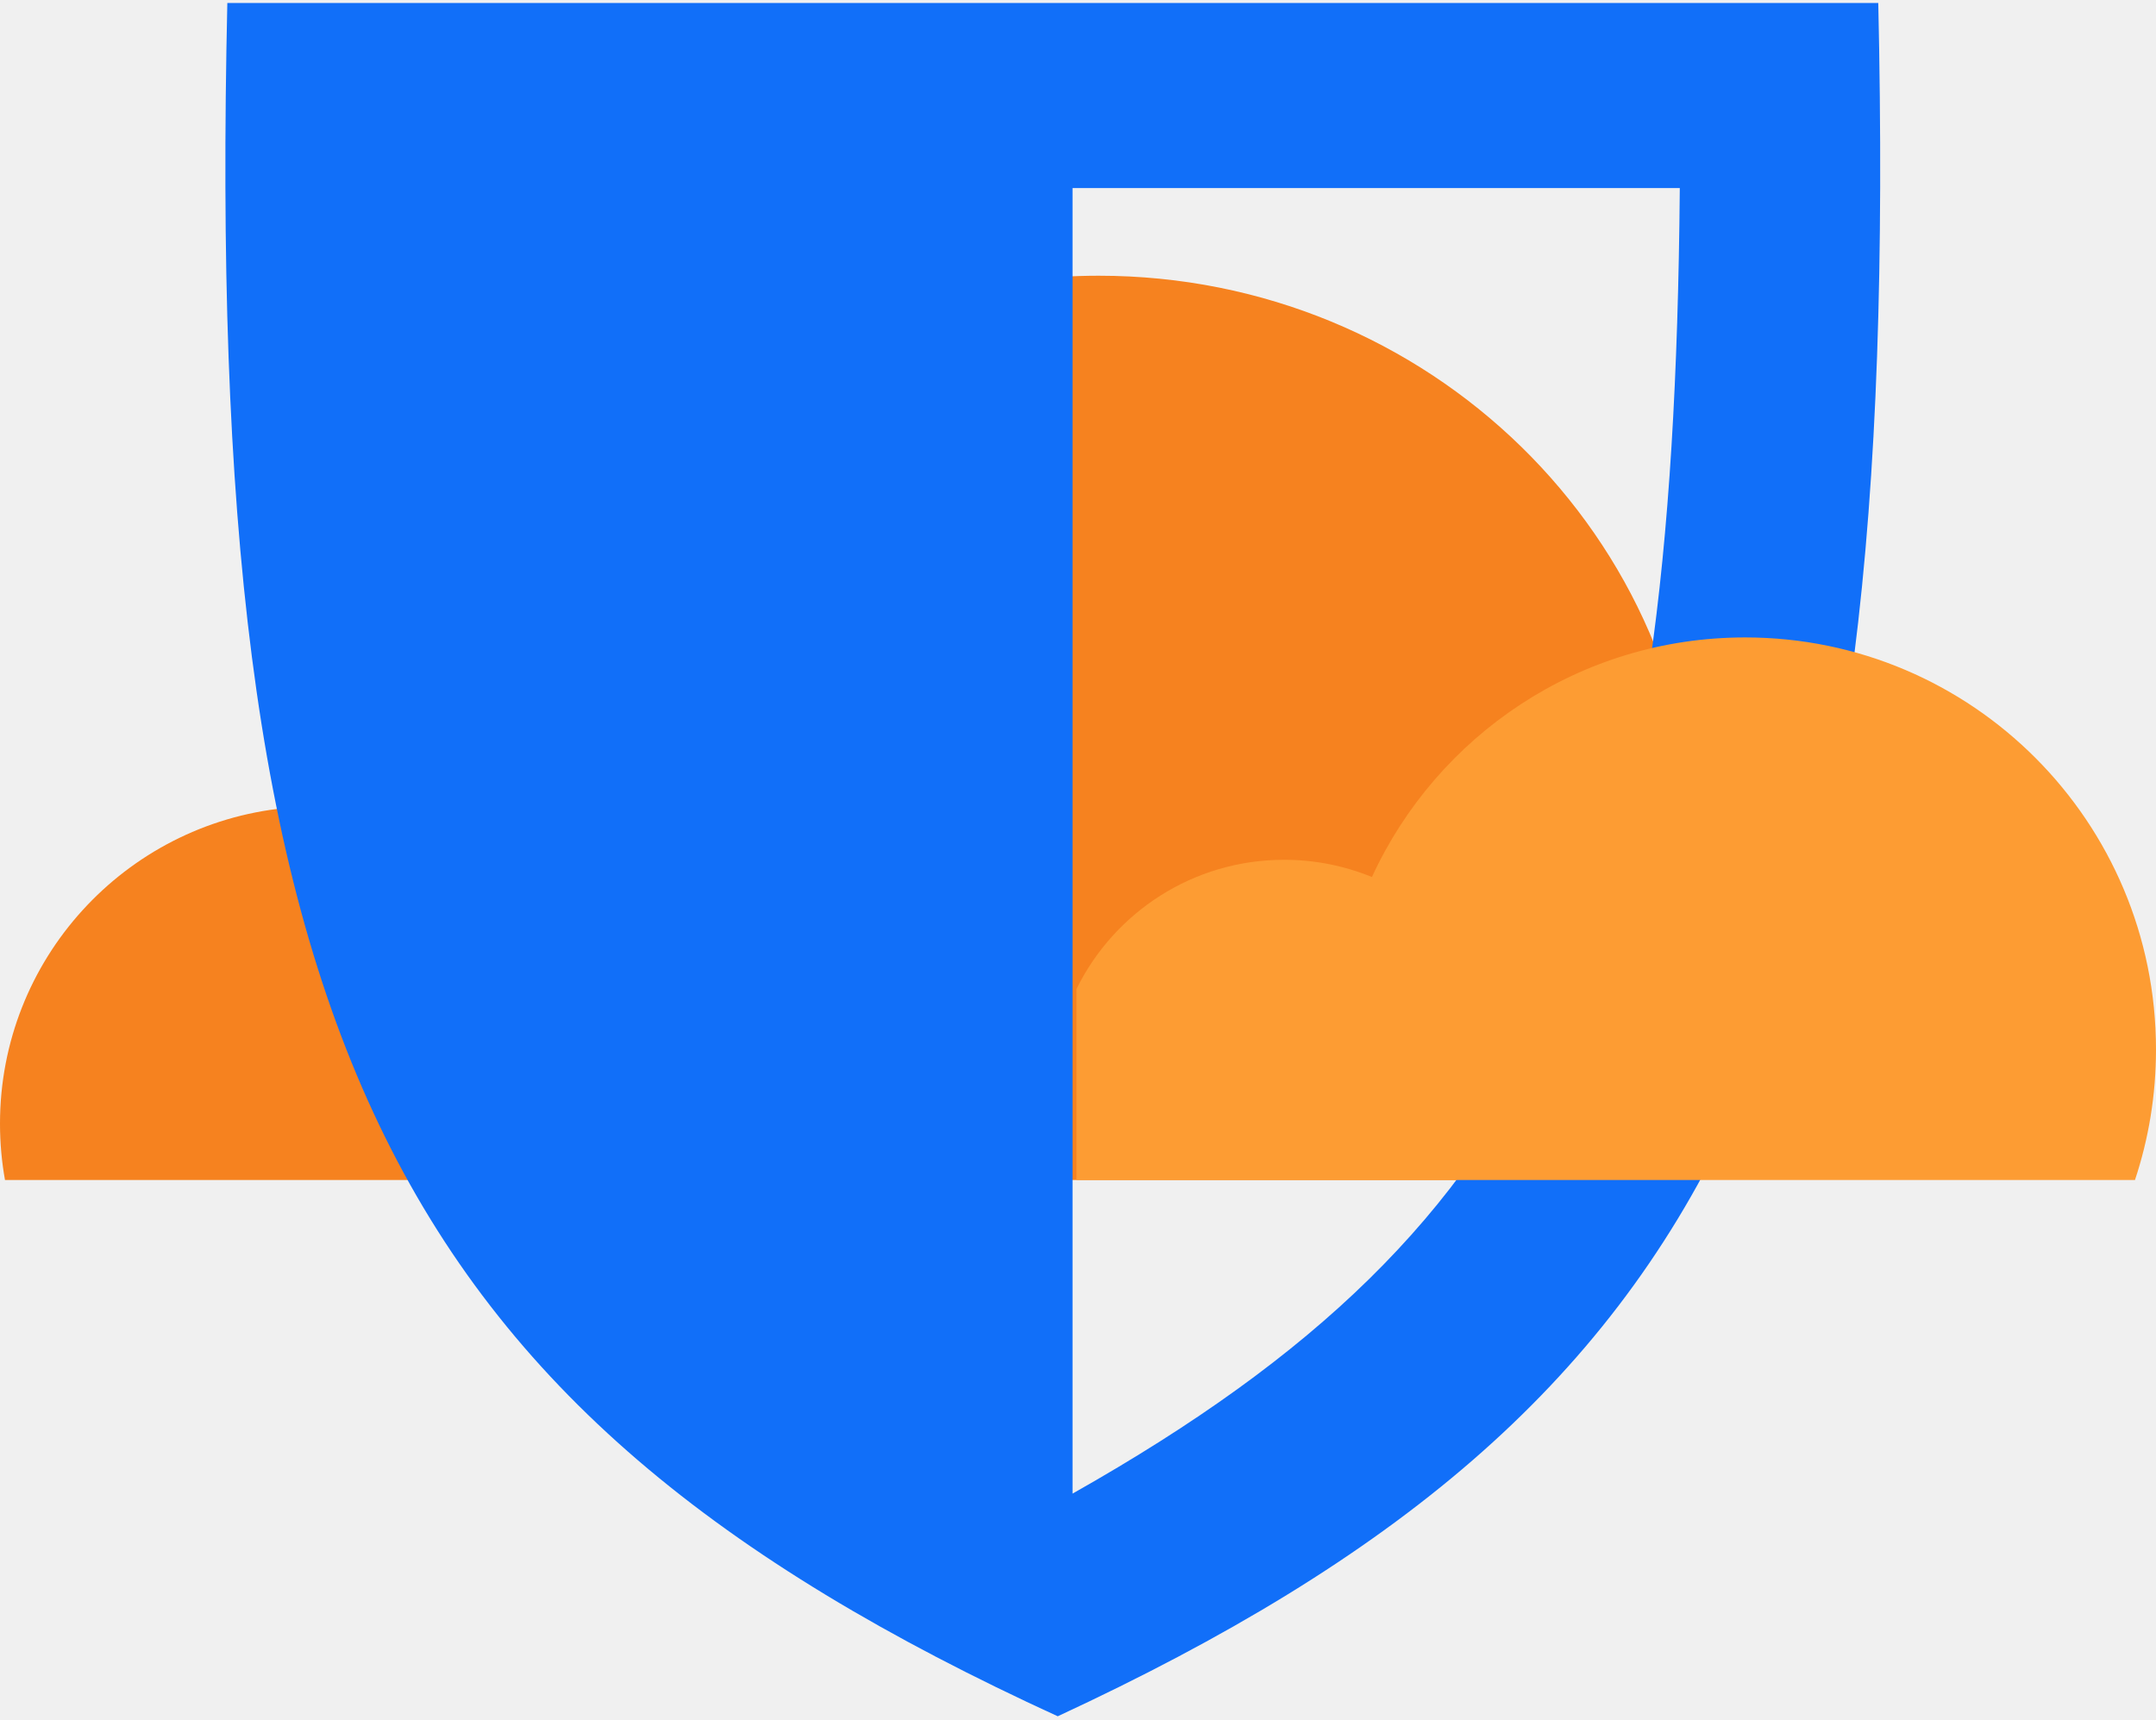
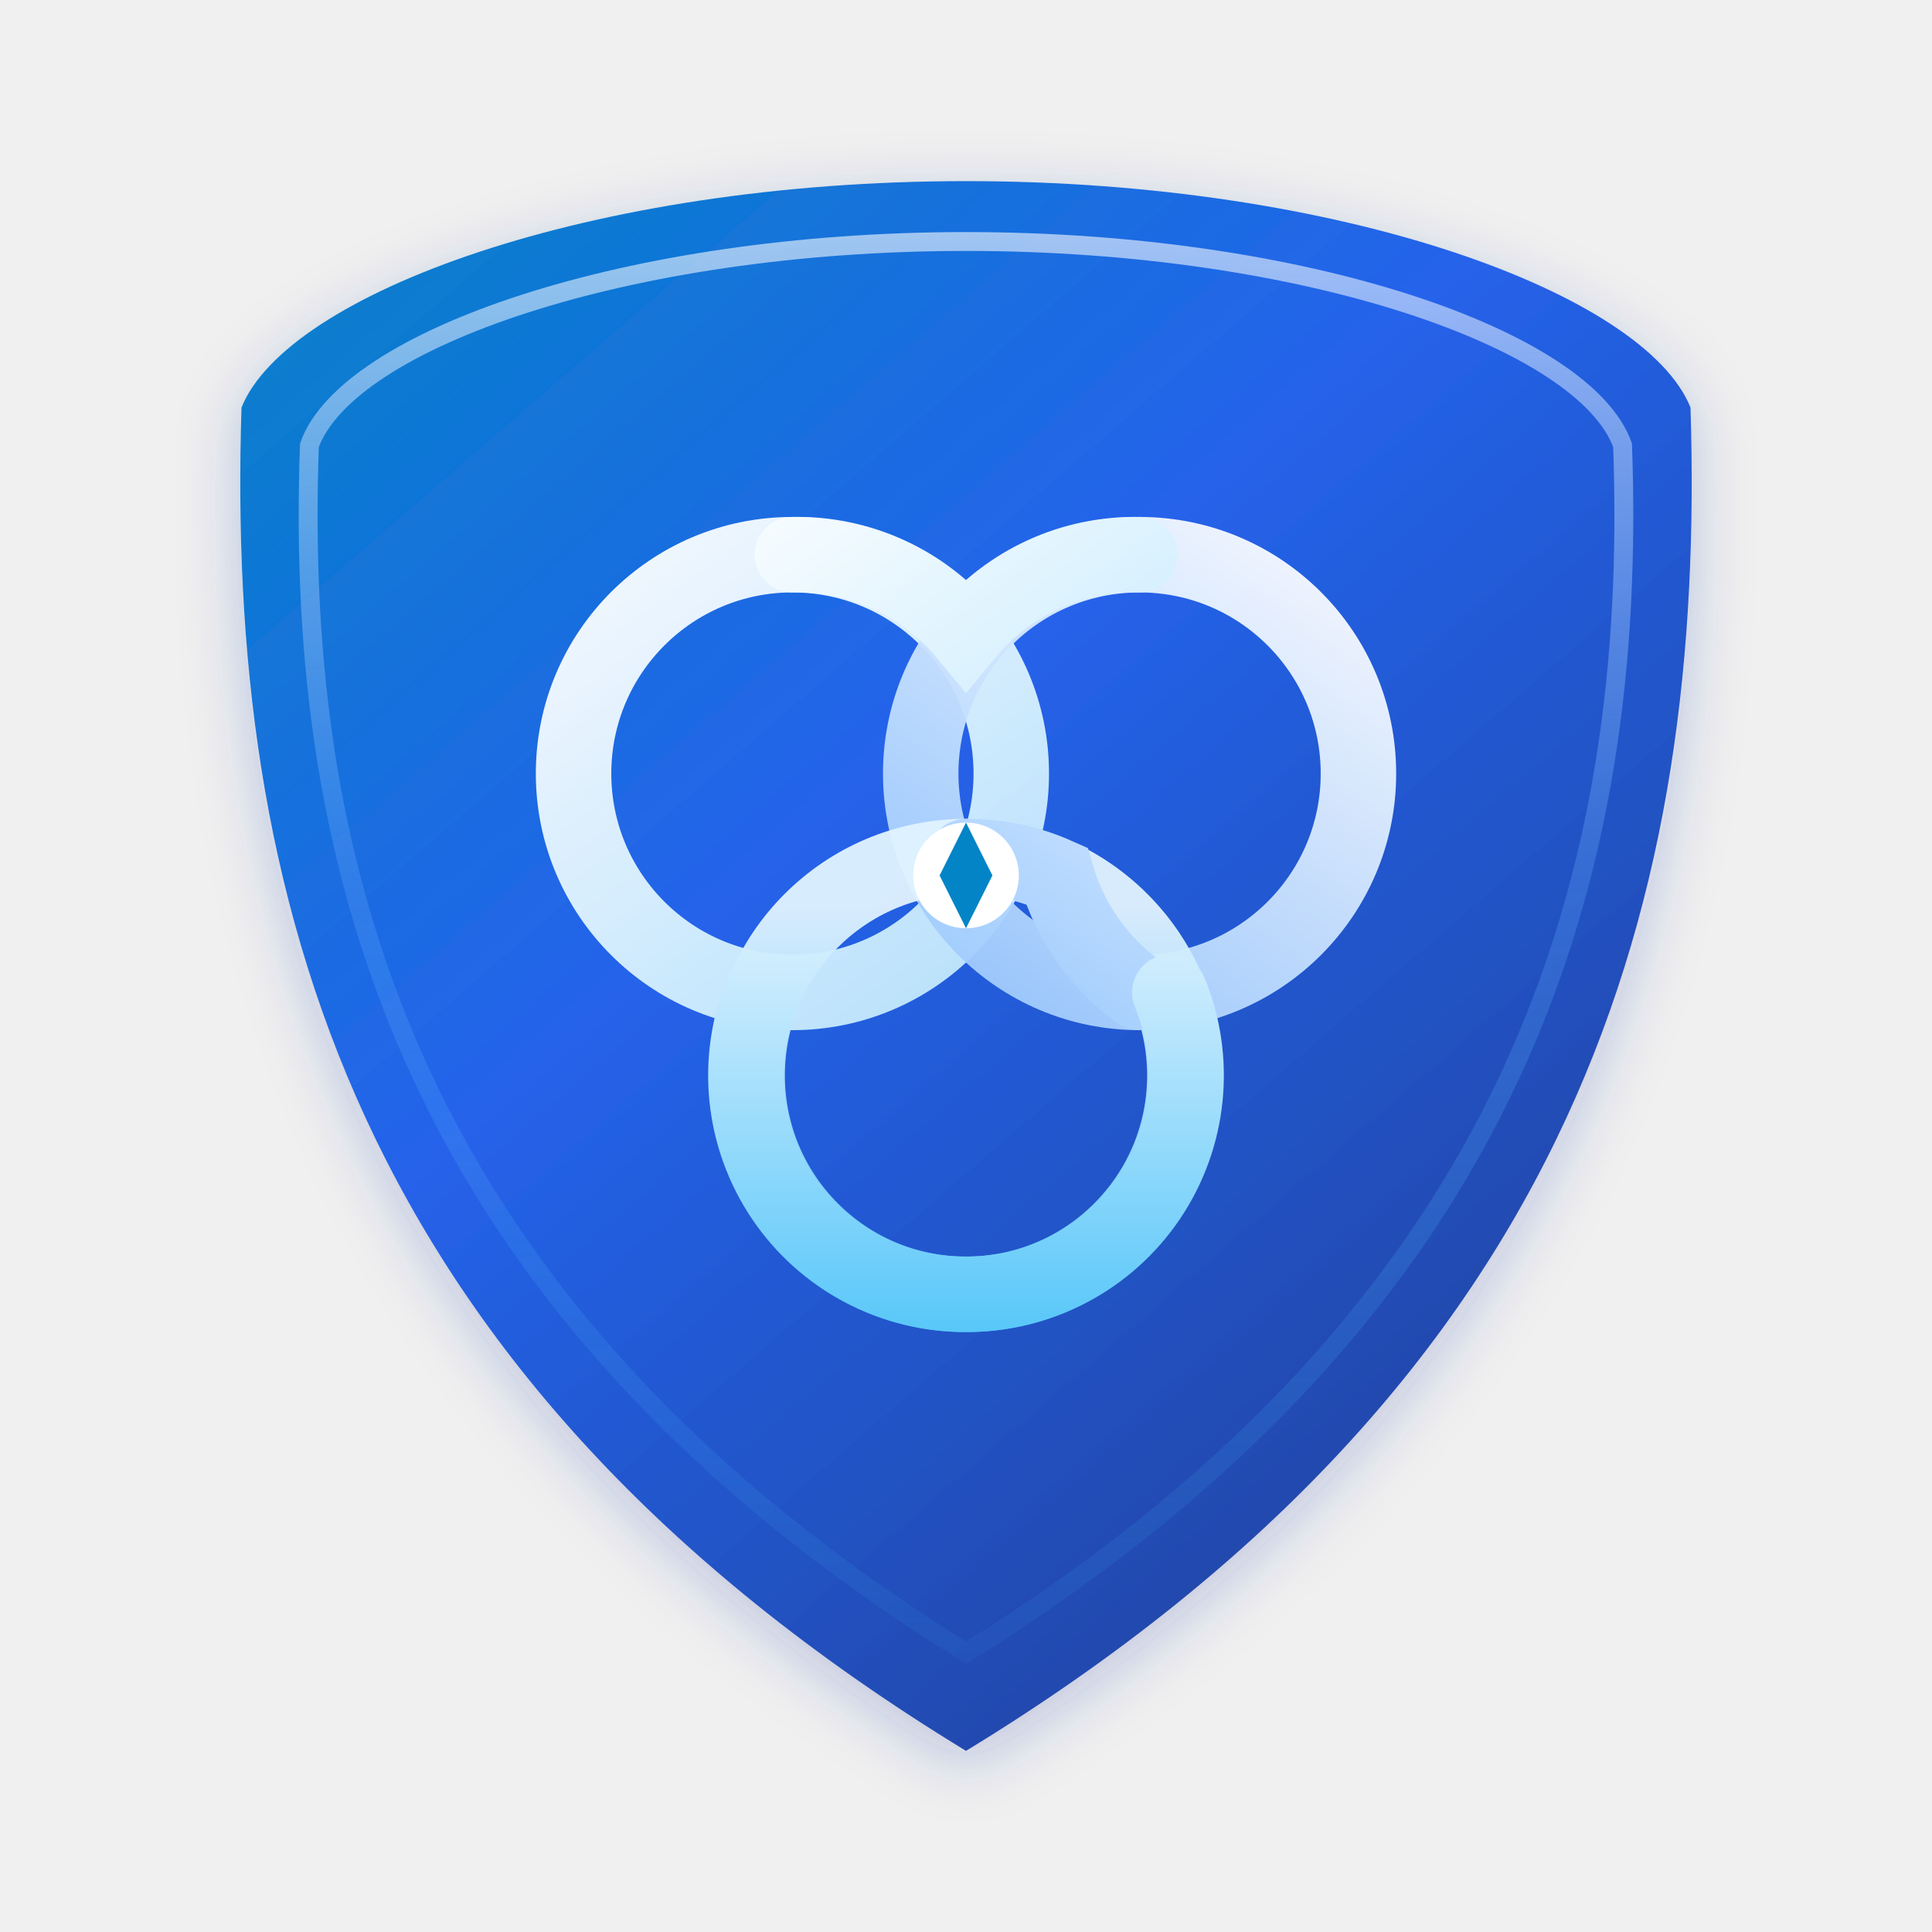
- <svg xmlns="http://www.w3.org/2000/svg" width="727" height="580" viewBox="0 0 727 580" fill="none">
-   <path d="M370.5 93C481.785 93 572 181.2 572 290C572 329.877 559.879 366.986 539.046 398H1.682C0.577 391.834 0 385.484 0 379C0 323.617 42.077 278.061 96.008 272.558C92.771 263.989 91 254.701 91 245C91 201.922 125.922 167 169 167C182.365 167 194.945 170.362 205.94 176.286C242.437 125.895 302.539 93 370.5 93Z" fill="#F6821F" />
-   <path fill-rule="evenodd" clip-rule="evenodd" d="M76.657 1.007C72.78 172.923 85.549 291.119 127.869 379.459C170.188 467.799 242.092 526.353 356.665 578.892C469.877 526.354 540.929 467.802 582.746 379.461C624.564 291.12 637.181 172.923 633.35 1.007H76.657ZM523.796 342.933C554.479 275.533 565.347 188.379 566.419 63.939L566.422 63.432H361.661V503.786L362.405 503.364C442.602 457.962 493.101 410.36 523.796 342.933Z" fill="#116FF9" />
-   <path d="M588.465 215C664.976 215 727 277.233 727 354C727 369.378 724.509 384.172 719.913 398H363V333.553C375.721 307.751 402.287 290 433 290C443.483 290 453.482 292.068 462.613 295.818C484.559 248.11 532.658 215 588.465 215Z" fill="#FD9C33" />
+ <svg xmlns="http://www.w3.org/2000/svg" width="512" height="512" viewBox="0 0 512 512" fill="none">
+   <defs>
+     <linearGradient id="shieldGrad" x1="64" y1="36" x2="448" y2="480" gradientUnits="userSpaceOnUse">
+       <stop offset="0%" stop-color="#0284C7" />
+       <stop offset="40%" stop-color="#2563EB" />
+       <stop offset="100%" stop-color="#1E3A8A" />
+     </linearGradient>
+     <linearGradient id="edgeGlow" x1="256" y1="48" x2="256" y2="460" gradientUnits="userSpaceOnUse">
+       <stop offset="0%" stop-color="#FFFFFF" stop-opacity="0.65" />
+       <stop offset="45%" stop-color="#60A5FA" stop-opacity="0.3" />
+       <stop offset="100%" stop-color="#38BDF8" stop-opacity="0.05" />
+     </linearGradient>
+     <linearGradient id="ringGrad1" x1="160" y1="140" x2="260" y2="280" gradientUnits="userSpaceOnUse">
+       <stop offset="0%" stop-color="#FFFFFF" />
+       <stop offset="100%" stop-color="#BAE6FD" />
+     </linearGradient>
+     <linearGradient id="ringGrad2" x1="350" y1="140" x2="250" y2="280" gradientUnits="userSpaceOnUse">
+       <stop offset="0%" stop-color="#FFFFFF" />
+       <stop offset="100%" stop-color="#93C5FD" />
+     </linearGradient>
+     <linearGradient id="ringGrad3" x1="256" y1="240" x2="256" y2="380" gradientUnits="userSpaceOnUse">
+       <stop offset="0%" stop-color="#E0F2FE" />
+       <stop offset="100%" stop-color="#38BDF8" />
+     </linearGradient>
+     <filter id="shieldShadow" x="24" y="24" width="464" height="480" filterUnits="userSpaceOnUse" color-interpolation-filters="sRGB">
+       <feDropShadow dx="0" dy="16" stdDeviation="20" flood-color="#0F172A" flood-opacity="0.35" />
+       <feDropShadow dx="0" dy="4" stdDeviation="8" flood-color="#1E40AF" flood-opacity="0.25" />
+     </filter>
+   </defs>
+   <path d="M256 48C356 48 436 78 448 108C452 236 420 364 256 464C92 364 60 236 64 108C76 78 156 48 256 48Z" fill="url(#shieldGrad)" filter="url(#shieldShadow)" />
+   <path d="M256 64C346 64 420 90 430 118C434 230 404 346 256 438C108 346 78 230 82 118C92 90 166 64 256 64Z" stroke="url(#edgeGlow)" stroke-width="5" stroke-linecap="round" fill="none" />
+   <g id="brand-888">
+     <circle cx="210" cy="205" r="58" stroke="url(#ringGrad1)" stroke-width="20" fill="none" opacity="0.95" />
+     <circle cx="302" cy="205" r="58" stroke="url(#ringGrad2)" stroke-width="20" fill="none" opacity="0.95" />
+     <circle cx="256" cy="285" r="58" stroke="url(#ringGrad3)" stroke-width="20" fill="none" opacity="0.95" />
+     <path d="M210 147A58 58 0 0 1 256 168A58 58 0 0 1 302 147" stroke="url(#ringGrad1)" stroke-width="20" stroke-linecap="round" fill="none" />
+     <path d="M256 227A58 58 0 0 1 280 232A58 58 0 0 0 302 263" stroke="url(#ringGrad2)" stroke-width="20" stroke-linecap="round" fill="none" />
+     <path d="M202 263A58 58 0 0 0 256 343A58 58 0 0 0 310 263" stroke="url(#ringGrad3)" stroke-width="20" stroke-linecap="round" fill="none" />
+     <circle cx="256" cy="232" r="14" fill="#FFFFFF" />
+     <path d="M256 218L263 232L256 246L249 232Z" fill="#0284C7" />
+   </g>
</svg>
